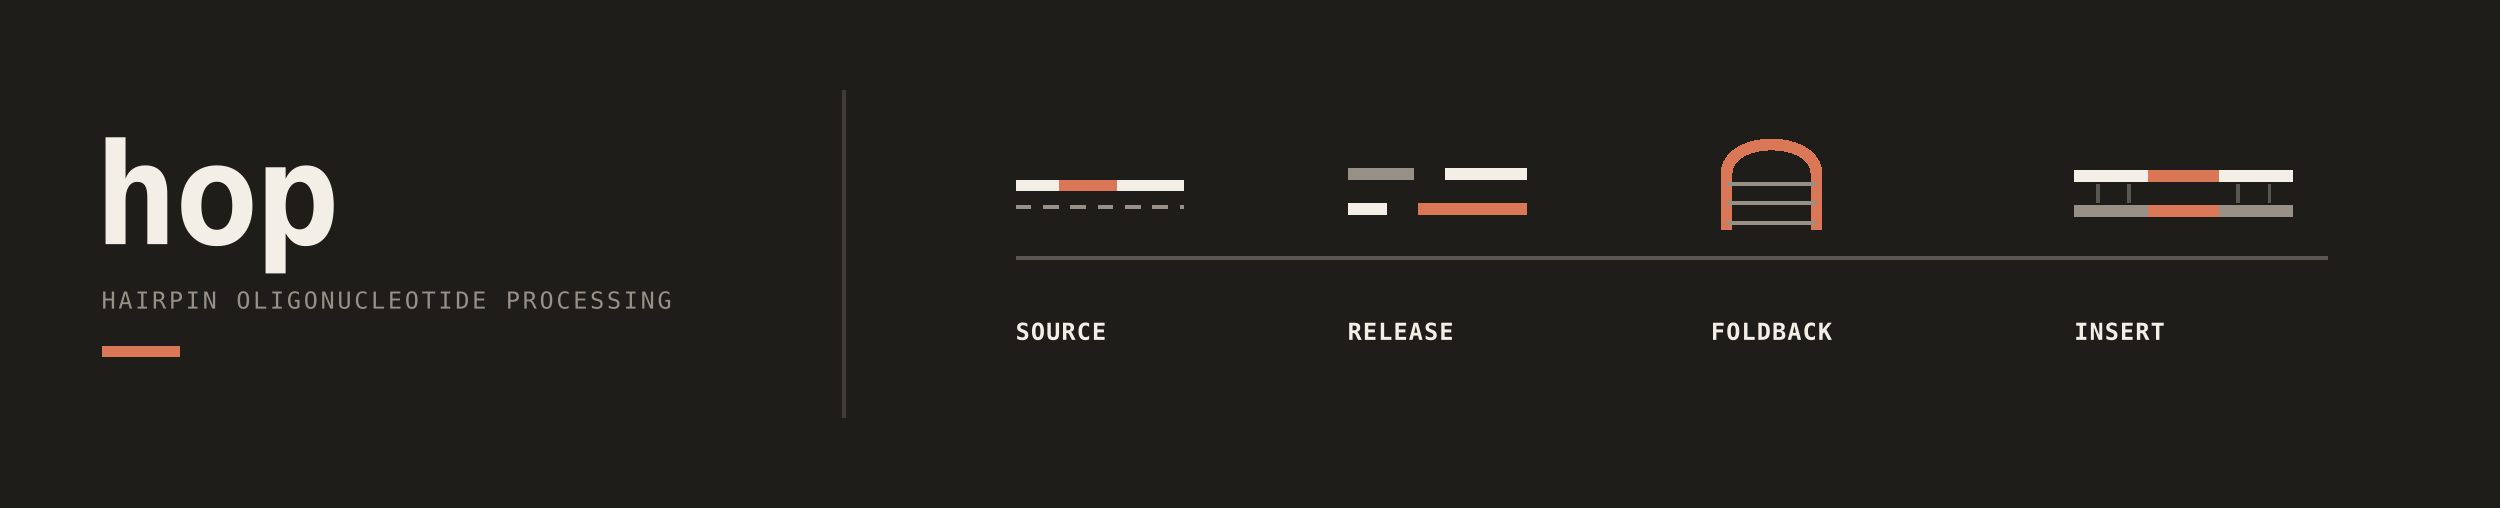
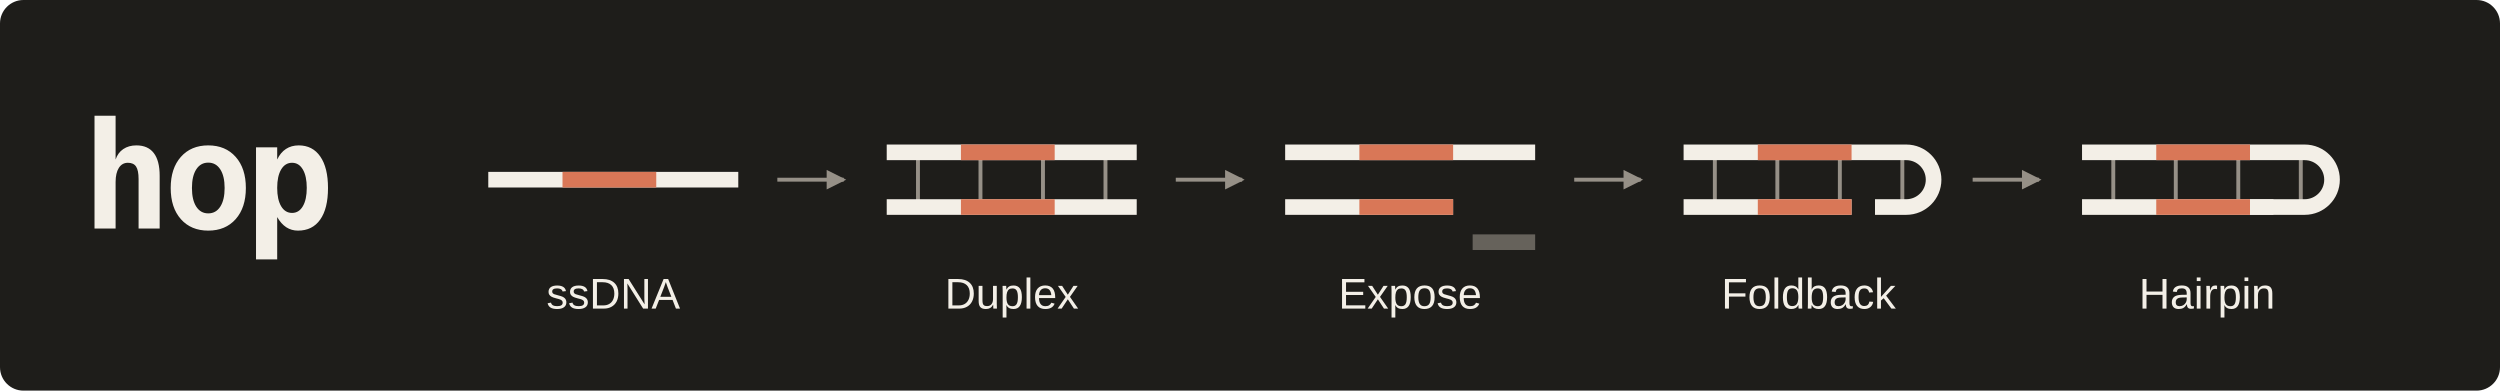
- <svg xmlns="http://www.w3.org/2000/svg" width="1280" height="260" viewBox="0 0 1280 260" fill="none" role="img" aria-labelledby="title desc" shape-rendering="crispEdges">
-   <rect width="1280" height="260" fill="#1E1D1A" />
-   <g font-family="Menlo, Monaco, Consolas, monospace">
-     <text x="48" y="125" fill="#F3EFE7" font-size="72" font-weight="700" letter-spacing="-2">hop</text>
-     <text x="52" y="158" fill="#969087" font-size="12" letter-spacing="1.4">HAIRPIN OLIGONUCLEOTIDE PROCESSING</text>
-     <rect x="52" y="177" width="40" height="6" fill="#D97757" />
-   </g>
-   <path d="M432 46V214" stroke="#3F3C37" stroke-width="2" />
-   <path d="M520 132H1192" stroke="#5A5650" stroke-width="2" />
-   <g font-family="Menlo, Monaco, Consolas, monospace">
-     <g transform="translate(520 0)">
-       <rect x="0" y="92" width="86" height="6" fill="#F3EFE7" />
-       <rect x="22" y="92" width="30" height="6" fill="#D97757" />
-       <path d="M0 106H86" stroke="#969087" stroke-width="2" stroke-dasharray="8 6" />
-       <text x="0" y="174" fill="#F3EFE7" font-size="12" font-weight="700" letter-spacing="0.6">SOURCE</text>
+ <svg xmlns="http://www.w3.org/2000/svg" width="1280" height="200" viewBox="0 0 1280 200" fill="none" role="img" aria-labelledby="title desc">
+   <rect width="1280" height="200" rx="12" fill="#1E1D1A" />
+   <defs>
+     <marker id="arrow" viewBox="0 0 8 8" refX="7" refY="4" markerWidth="5" markerHeight="5" orient="auto-start-reverse">
+       <path d="M0 0L8 4L0 8" fill="#969087" />
+     </marker>
+   </defs>
+   <g font-family="Arial, Helvetica, sans-serif">
+     <text x="42" y="117" fill="#F3EFE7" font-family="Menlo, Monaco, Consolas, monospace" font-size="76" font-weight="700" letter-spacing="-4">hop</text>
+     <g data-stage="source-ssdna" transform="translate(250 -84)">
+       <path d="M0 176H128" stroke="#F3EFE7" stroke-width="8" />
+       <path d="M38 176H86" stroke="#D97757" stroke-width="8" />
+       <text x="64" y="242" fill="#F3EFE7" font-size="22" text-anchor="middle">ssDNA</text>
    </g>
-     <g transform="translate(690 0)">
-       <rect x="0" y="86" width="34" height="6" fill="#969087" />
-       <rect x="50" y="86" width="42" height="6" fill="#F3EFE7" />
-       <rect x="0" y="104" width="20" height="6" fill="#F3EFE7" />
-       <rect x="36" y="104" width="56" height="6" fill="#D97757" />
-       <text x="0" y="174" fill="#F3EFE7" font-size="12" font-weight="700" letter-spacing="0.6">RELEASE</text>
+     <g data-operation="template-copy">
+       <path d="M398 92H432" stroke="#969087" stroke-width="2" marker-end="url(#arrow)" />
    </g>
-     <g transform="translate(876 0)">
-       <path d="M8 118V89C8 69 54 69 54 89V118" stroke="#D97757" stroke-width="6" fill="none" />
-       <path d="M8 94H54M8 104H54M8 114H54" stroke="#969087" stroke-width="2" />
-       <text x="0" y="174" fill="#F3EFE7" font-size="12" font-weight="700" letter-spacing="0.6">FOLDBACK</text>
+     <g data-stage="source-duplex" transform="translate(454 -84)">
+       <path d="M16 162V190M48 162V190M80 162V190M112 162V190" stroke="#969087" stroke-width="2" />
+       <path d="M0 162H128M0 190H128" stroke="#F3EFE7" stroke-width="8" />
+       <path d="M38 162H86M38 190H86" stroke="#D97757" stroke-width="8" />
+       <text x="64" y="242" fill="#F3EFE7" font-size="22" text-anchor="middle">Duplex</text>
    </g>
-     <g transform="translate(1062 0)">
-       <rect x="0" y="87" width="112" height="6" fill="#F3EFE7" />
-       <rect x="0" y="105" width="112" height="6" fill="#969087" />
-       <rect x="38" y="87" width="36" height="6" fill="#D97757" />
-       <rect x="38" y="105" width="36" height="6" fill="#D97757" />
-       <path d="M12 94V104M28 94V104M84 94V104M100 94V104" stroke="#5A5650" stroke-width="2" />
-       <text x="0" y="174" fill="#F3EFE7" font-size="12" font-weight="700" letter-spacing="0.6">INSERT</text>
+     <g data-operation="cleave-and-separate">
+       <path d="M602 92H636" stroke="#969087" stroke-width="2" marker-end="url(#arrow)" />
+     </g>
+     <g data-stage="strand-exposure" transform="translate(658 -84)">
+       <path d="M0 162H128M0 190H86" stroke="#F3EFE7" stroke-width="8" />
+       <path d="M38 162H86M38 190H86" stroke="#D97757" stroke-width="8" />
+       <path id="removed-fragment" d="M96 208H128" stroke="#969087" stroke-width="8" opacity="0.6" />
+       <text x="64" y="242" fill="#F3EFE7" font-size="22" text-anchor="middle">Expose</text>
+     </g>
+     <g data-operation="associate">
+       <path d="M806 92H840" stroke="#969087" stroke-width="2" marker-end="url(#arrow)" />
+     </g>
+     <g data-stage="foldback" transform="translate(862 -84)">
+       <path d="M16 162V190M48 162V190M80 162V190M112 162V190" stroke="#969087" stroke-width="2" />
+       <path d="M0 162H114A14 14 0 0 1 114 190H98M0 190H86" stroke="#F3EFE7" stroke-width="8" />
+       <path d="M38 162H86M38 190H86" stroke="#D97757" stroke-width="8" />
+       <text x="64" y="242" fill="#F3EFE7" font-size="22" text-anchor="middle">Foldback</text>
+     </g>
+     <g data-operation="join">
+       <path d="M1010 92H1044" stroke="#969087" stroke-width="2" marker-end="url(#arrow)" />
+     </g>
+     <g data-stage="hairpin" transform="translate(1066 -84)">
+       <path d="M16 162V190M48 162V190M80 162V190M112 162V190" stroke="#969087" stroke-width="2" />
+       <path id="hairpin-backbone" d="M0 162H114A14 14 0 0 1 114 190H0" stroke="#F3EFE7" stroke-width="8" />
+       <path d="M38 162H86M38 190H86" stroke="#D97757" stroke-width="8" />
+       <path id="joining-bond" d="M86 190H98" stroke="#F3EFE7" stroke-width="8" />
+       <text x="64" y="242" fill="#F3EFE7" font-size="22" text-anchor="middle">Hairpin</text>
    </g>
  </g>
</svg>
